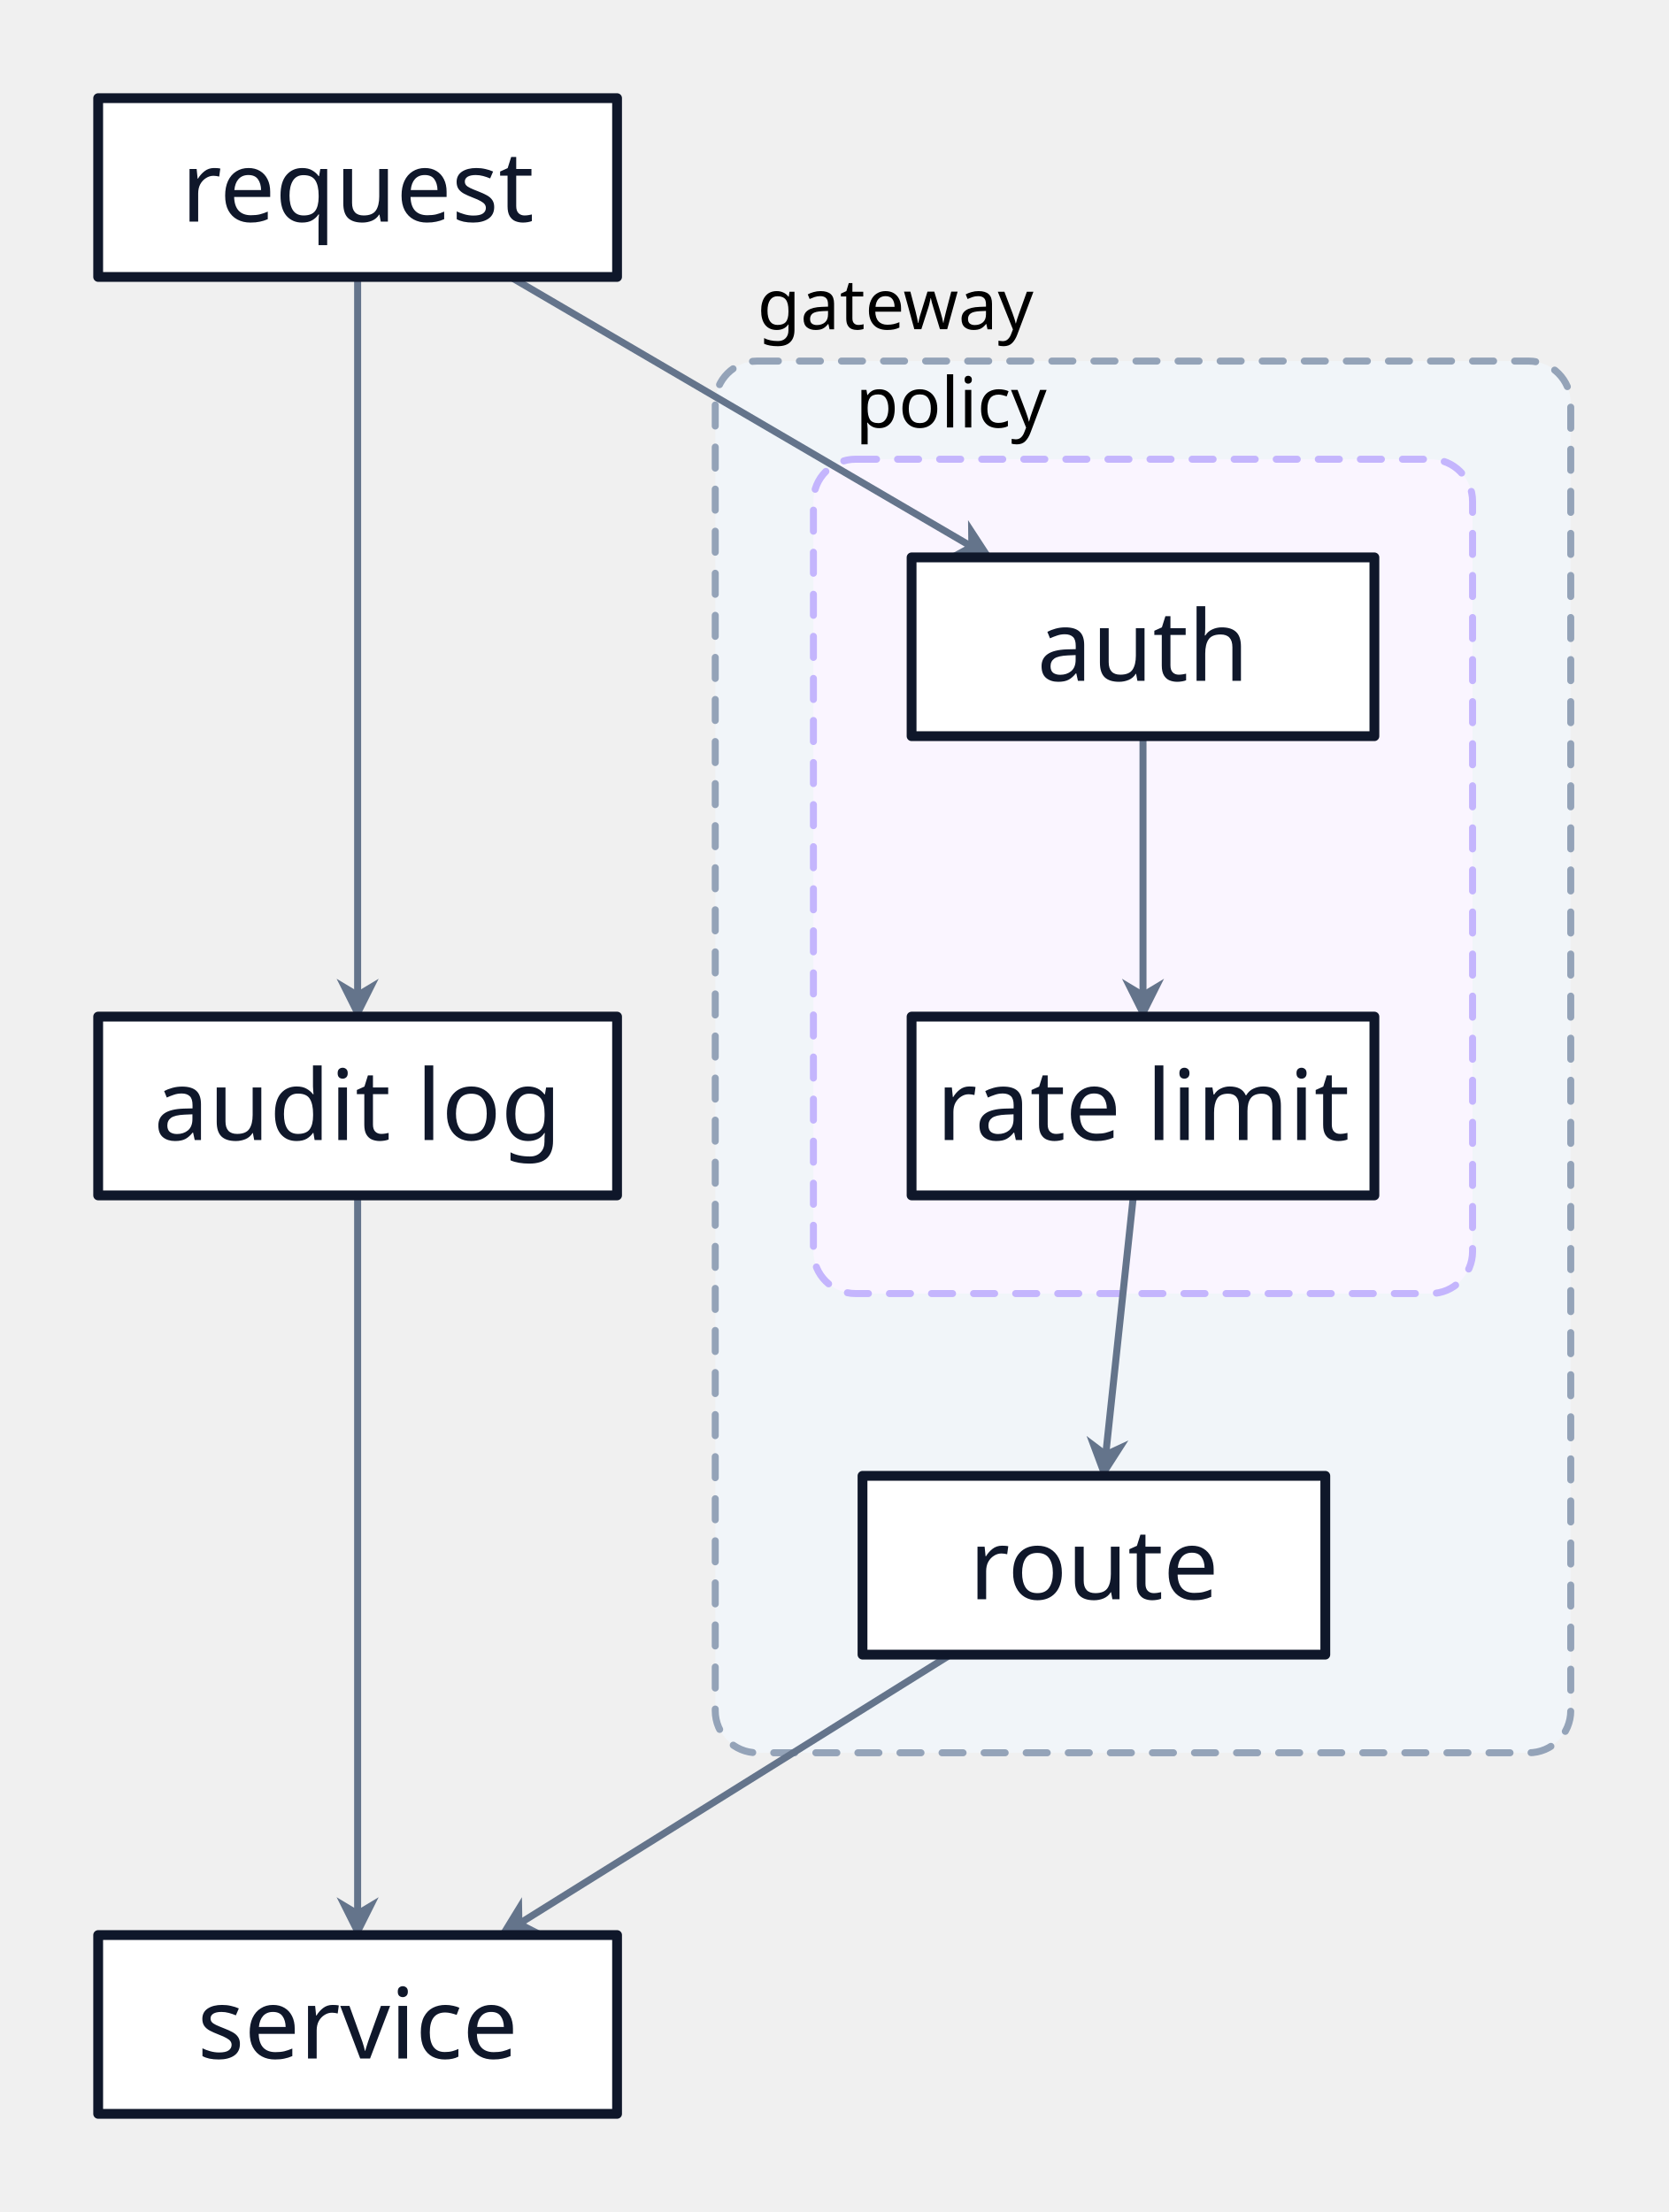
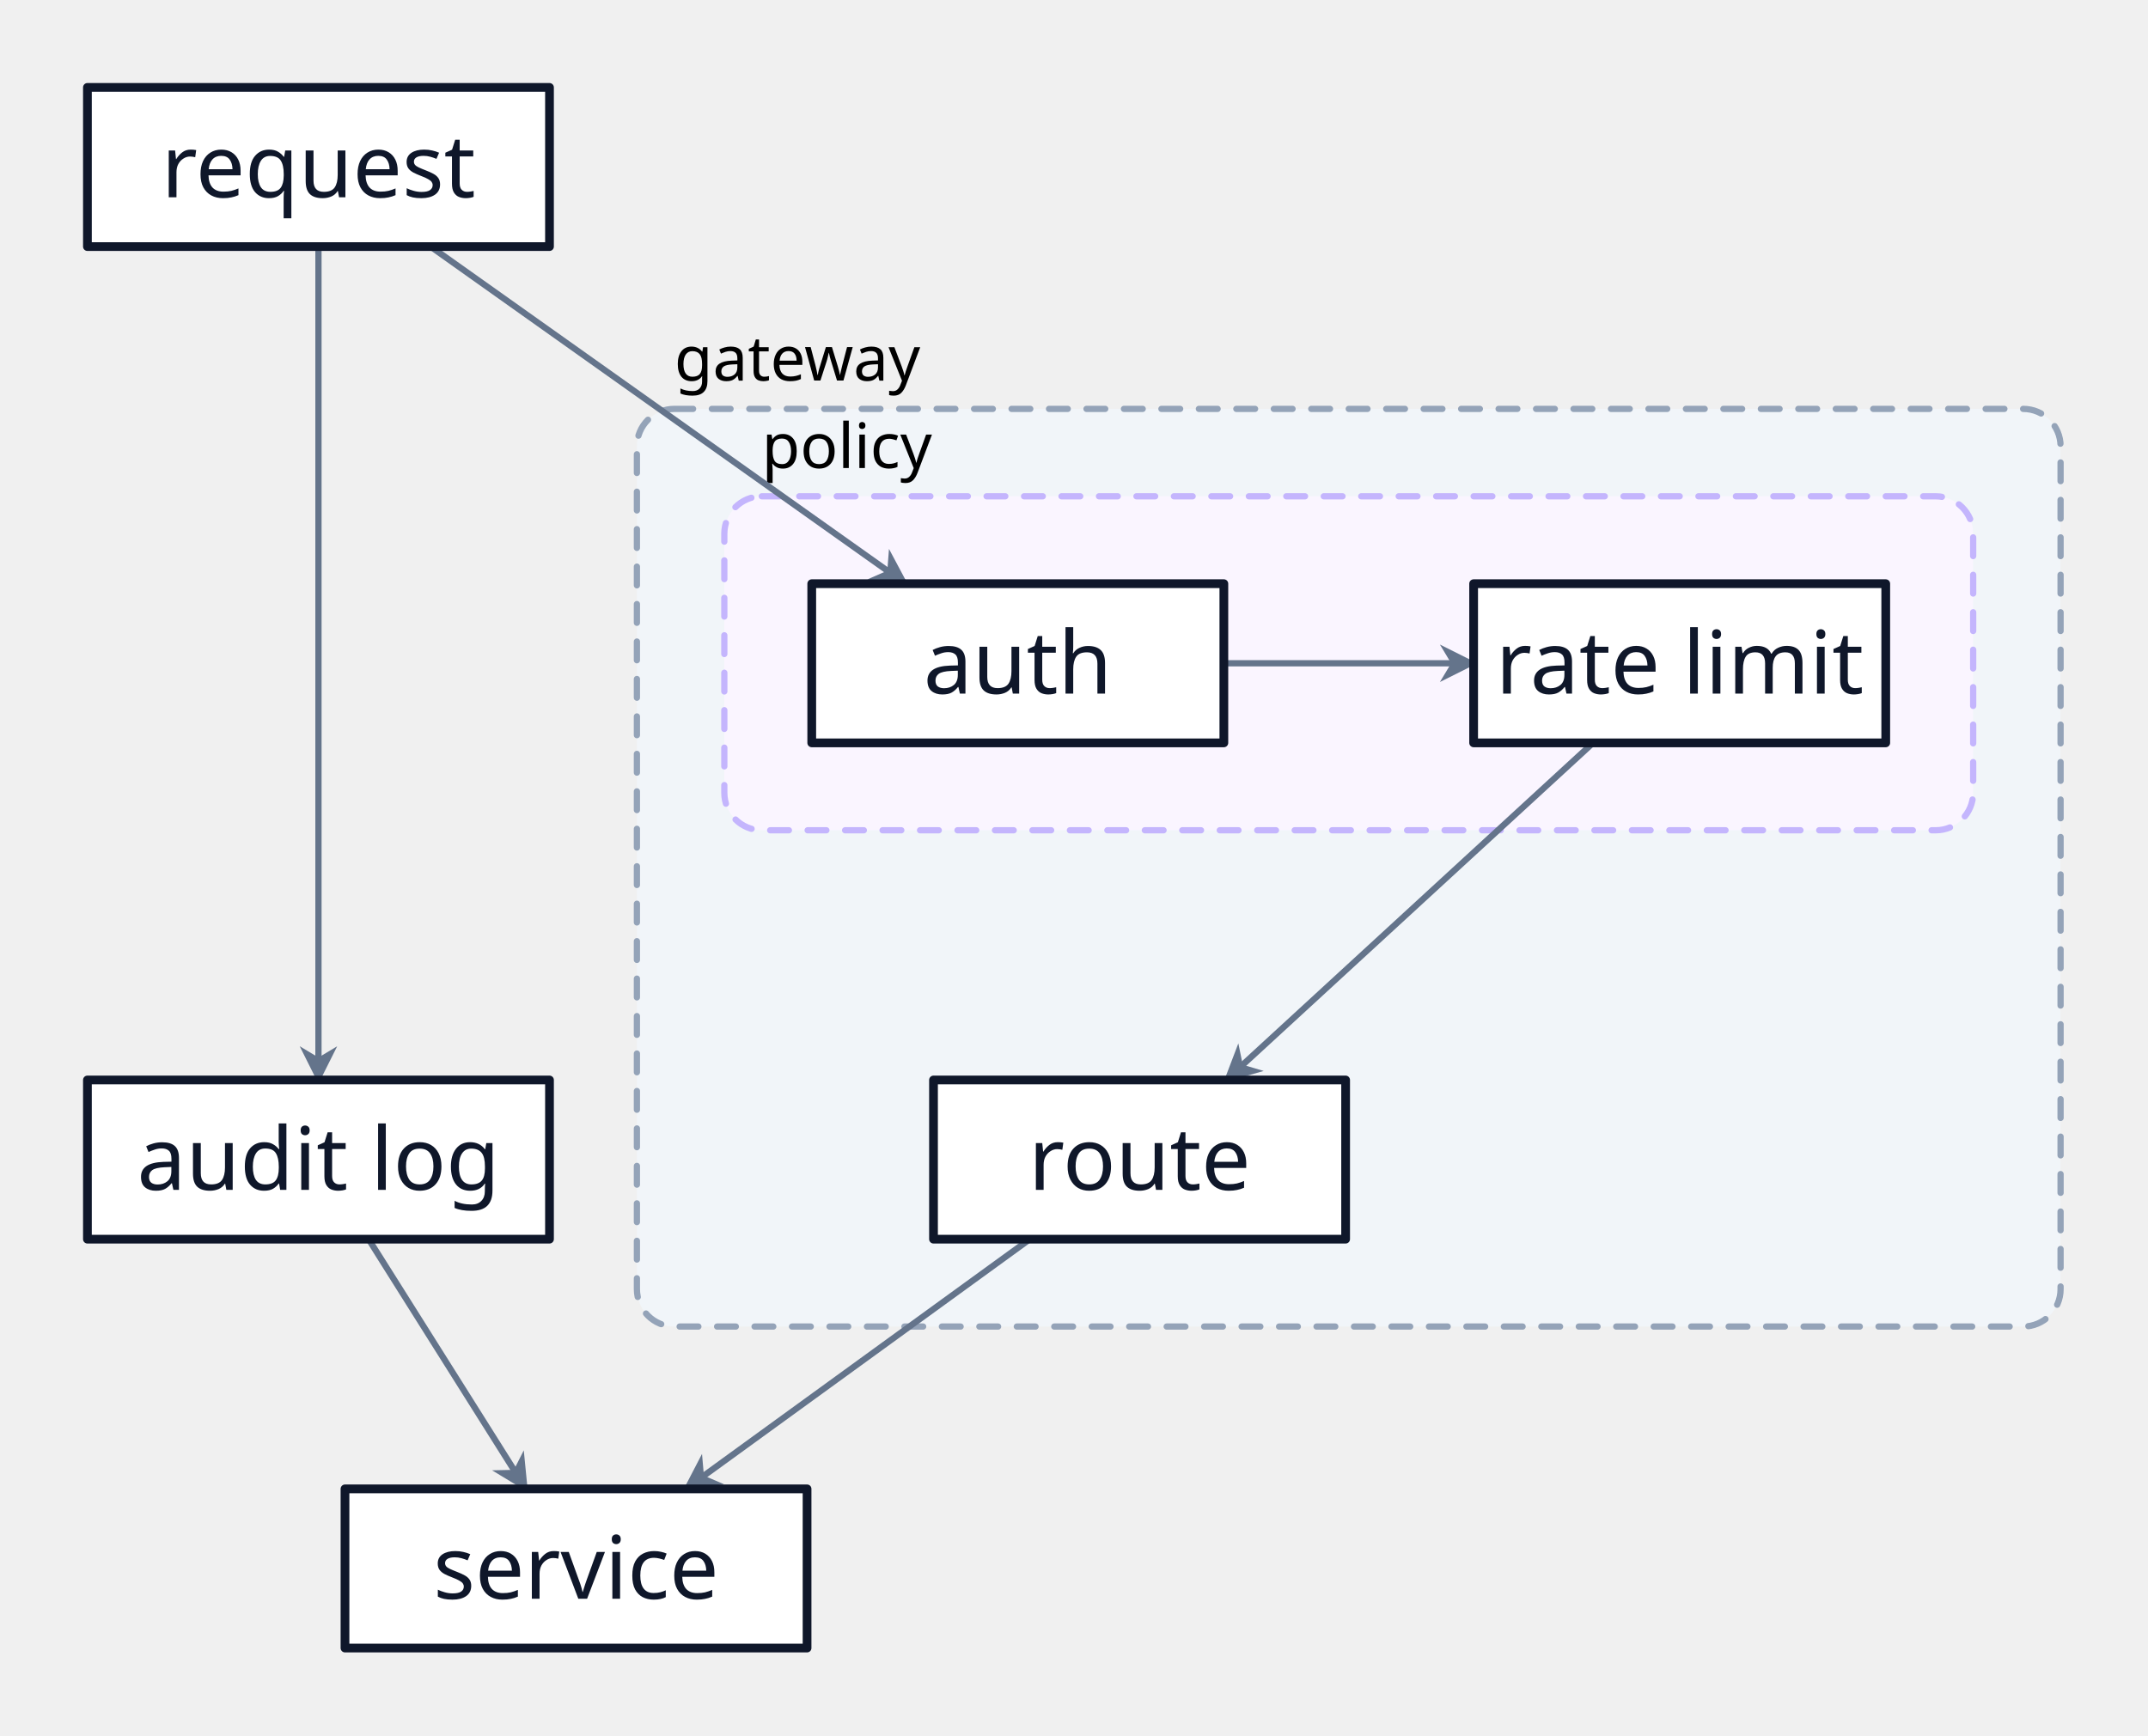
- <svg xmlns="http://www.w3.org/2000/svg" width="238" height="315.5" viewBox="10 3.25 238 315.5">
+ <svg xmlns="http://www.w3.org/2000/svg" width="344" height="278" viewBox="10 3.25 344 278">
  <defs>
    <marker markerWidth="6" markerHeight="6" viewBox="0 0 10 10" id="arrow-stealth-64748b" refX="9" refY="5" orient="auto">
      <path d="M 0 0 L 10 5 L 0 10 L 3 5 z" fill="#64748b" />
    </marker>
  </defs>
-   <rect width="122" height="198.5" stroke="#94a3b8" stroke-width="1" stroke-opacity="1" stroke-dasharray="3 3" stroke-linecap="round" stroke-linejoin="round" fill="#f1f5f9" fill-opacity="1" opacity="1" rx="6" ry="6" x="112" y="54.75" />
-   <text x="118" y="46.75" font-family="sans-serif" font-size="10" font-weight="normal" fill="#000000" text-anchor="start" dominant-baseline="middle">gateway</text>
-   <rect width="94" height="119" stroke="#c4b5fd" stroke-width="1" stroke-opacity="1" stroke-dasharray="3 3" stroke-linecap="round" stroke-linejoin="round" fill="#faf5ff" fill-opacity="1" opacity="1" rx="6" ry="6" x="126" y="68.75" />
-   <text x="132" y="60.75" font-family="sans-serif" font-size="10" font-weight="normal" fill="#000000" text-anchor="start" dominant-baseline="middle">policy</text>
+   <rect width="228" height="147" stroke="#94a3b8" stroke-width="1" stroke-opacity="1" stroke-dasharray="3 3" stroke-linecap="round" stroke-linejoin="round" fill="#f1f5f9" fill-opacity="1" opacity="1" rx="6" ry="6" x="112" y="68.75" />
+   <text x="118" y="60.75" font-family="sans-serif" font-size="10" font-weight="normal" fill="#000000" text-anchor="start" dominant-baseline="middle">gateway</text>
+   <rect width="200" height="53.5" stroke="#c4b5fd" stroke-width="1" stroke-opacity="1" stroke-dasharray="3 3" stroke-linecap="round" stroke-linejoin="round" fill="#faf5ff" fill-opacity="1" opacity="1" rx="6" ry="6" x="126" y="82.75" />
+   <text x="132" y="74.75" font-family="sans-serif" font-size="10" font-weight="normal" fill="#000000" text-anchor="start" dominant-baseline="middle">policy</text>
  <g>
-     <path d="M 82.802 42.75 L 151.198 82.75" stroke="#64748b" stroke-width="1" stroke-opacity="1" stroke-linecap="round" stroke-linejoin="round" fill="none" fill-opacity="1" opacity="1" marker-end="url(#arrow-stealth-64748b)" />
+     <path d="M 174.932 201.75 L 119.818 241.75" stroke="#64748b" stroke-width="1" stroke-opacity="1" stroke-linecap="round" stroke-linejoin="round" fill="none" fill-opacity="1" opacity="1" marker-end="url(#arrow-stealth-64748b)" />
  </g>
  <g>
-     <path d="M 173 108.25 L 173 148.25" stroke="#64748b" stroke-width="1" stroke-opacity="1" stroke-linecap="round" stroke-linejoin="round" fill="none" fill-opacity="1" opacity="1" marker-end="url(#arrow-stealth-64748b)" />
+     <path d="M 61 42.75 L 61 109.5 L 61 176.25" stroke="#64748b" stroke-width="1" stroke-opacity="1" stroke-linecap="round" stroke-linejoin="round" fill="none" fill-opacity="1" opacity="1" marker-end="url(#arrow-stealth-64748b)" />
  </g>
  <g>
-     <path d="M 171.637 173.75 L 167.363 213.75" stroke="#64748b" stroke-width="1" stroke-opacity="1" stroke-linecap="round" stroke-linejoin="round" fill="none" fill-opacity="1" opacity="1" marker-end="url(#arrow-stealth-64748b)" />
+     <path d="M 69.03 201.75 L 94.22 241.75" stroke="#64748b" stroke-width="1" stroke-opacity="1" stroke-linecap="round" stroke-linejoin="round" fill="none" fill-opacity="1" opacity="1" marker-end="url(#arrow-stealth-64748b)" />
  </g>
  <g>
-     <path d="M 145.561 239.25 L 81.439 279.25" stroke="#64748b" stroke-width="1" stroke-opacity="1" stroke-linecap="round" stroke-linejoin="round" fill="none" fill-opacity="1" opacity="1" marker-end="url(#arrow-stealth-64748b)" />
+     <path d="M 206 109.5 L 246 109.5" stroke="#64748b" stroke-width="1" stroke-opacity="1" stroke-linecap="round" stroke-linejoin="round" fill="none" fill-opacity="1" opacity="1" marker-end="url(#arrow-stealth-64748b)" />
  </g>
  <g>
-     <path d="M 61 42.75 L 61 95.5 L 61 148.25" stroke="#64748b" stroke-width="1" stroke-opacity="1" stroke-linecap="round" stroke-linejoin="round" fill="none" fill-opacity="1" opacity="1" marker-end="url(#arrow-stealth-64748b)" />
+     <path d="M 78.962 42.75 L 155.038 96.75" stroke="#64748b" stroke-width="1" stroke-opacity="1" stroke-linecap="round" stroke-linejoin="round" fill="none" fill-opacity="1" opacity="1" marker-end="url(#arrow-stealth-64748b)" />
  </g>
  <g>
-     <path d="M 61 173.75 L 61 226.5 L 61 279.25" stroke="#64748b" stroke-width="1" stroke-opacity="1" stroke-linecap="round" stroke-linejoin="round" fill="none" fill-opacity="1" opacity="1" marker-end="url(#arrow-stealth-64748b)" />
+     <path d="M 265.127 122.25 L 206.373 176.25" stroke="#64748b" stroke-width="1" stroke-opacity="1" stroke-linecap="round" stroke-linejoin="round" fill="none" fill-opacity="1" opacity="1" marker-end="url(#arrow-stealth-64748b)" />
  </g>
  <g>
    <path d="M 24 17.25 L 98 17.25 L 98 42.75 L 24 42.75 Z" stroke="#0f172a" stroke-width="1.4" stroke-opacity="1" stroke-linecap="round" stroke-linejoin="round" fill="#ffffff" fill-opacity="1" opacity="1" />
    <text text-anchor="middle" dominant-baseline="middle" x="61" y="30" font-family="sans-serif" font-size="14" font-weight="normal" fill="#0f172a">request</text>
  </g>
  <g>
-     <path d="M 140 82.75 L 206 82.75 L 206 108.25 L 140 108.25 Z" stroke="#0f172a" stroke-width="1.4" stroke-opacity="1" stroke-linecap="round" stroke-linejoin="round" fill="#ffffff" fill-opacity="1" opacity="1" />
-     <text text-anchor="middle" dominant-baseline="middle" x="173" y="95.5" font-family="sans-serif" font-size="14" font-weight="normal" fill="#0f172a">auth</text>
+     <path d="M 159.5 176.25 L 225.5 176.25 L 225.5 201.75 L 159.5 201.75 Z" stroke="#0f172a" stroke-width="1.4" stroke-opacity="1" stroke-linecap="round" stroke-linejoin="round" fill="#ffffff" fill-opacity="1" opacity="1" />
+     <text text-anchor="middle" dominant-baseline="middle" x="192.5" y="189" font-family="sans-serif" font-size="14" font-weight="normal" fill="#0f172a">route</text>
  </g>
  <g>
-     <path d="M 140 148.25 L 206 148.25 L 206 173.75 L 140 173.75 Z" stroke="#0f172a" stroke-width="1.4" stroke-opacity="1" stroke-linecap="round" stroke-linejoin="round" fill="#ffffff" fill-opacity="1" opacity="1" />
-     <text text-anchor="middle" dominant-baseline="middle" x="173" y="161" font-family="sans-serif" font-size="14" font-weight="normal" fill="#0f172a">rate limit</text>
+     <path d="M 65.25 241.75 L 139.25 241.75 L 139.25 267.25 L 65.25 267.25 Z" stroke="#0f172a" stroke-width="1.4" stroke-opacity="1" stroke-linecap="round" stroke-linejoin="round" fill="#ffffff" fill-opacity="1" opacity="1" />
+     <text text-anchor="middle" dominant-baseline="middle" x="102.25" y="254.5" font-family="sans-serif" font-size="14" font-weight="normal" fill="#0f172a">service</text>
  </g>
  <g>
-     <path d="M 133 213.75 L 199 213.75 L 199 239.25 L 133 239.25 Z" stroke="#0f172a" stroke-width="1.4" stroke-opacity="1" stroke-linecap="round" stroke-linejoin="round" fill="#ffffff" fill-opacity="1" opacity="1" />
-     <text text-anchor="middle" dominant-baseline="middle" x="166" y="226.5" font-family="sans-serif" font-size="14" font-weight="normal" fill="#0f172a">route</text>
+     <path d="M 24 176.25 L 98 176.25 L 98 201.75 L 24 201.75 Z" stroke="#0f172a" stroke-width="1.4" stroke-opacity="1" stroke-linecap="round" stroke-linejoin="round" fill="#ffffff" fill-opacity="1" opacity="1" />
+     <text text-anchor="middle" dominant-baseline="middle" x="61" y="189" font-family="sans-serif" font-size="14" font-weight="normal" fill="#0f172a">audit log</text>
  </g>
  <g>
-     <path d="M 24 279.25 L 98 279.25 L 98 304.75 L 24 304.75 Z" stroke="#0f172a" stroke-width="1.4" stroke-opacity="1" stroke-linecap="round" stroke-linejoin="round" fill="#ffffff" fill-opacity="1" opacity="1" />
-     <text text-anchor="middle" dominant-baseline="middle" x="61" y="292" font-family="sans-serif" font-size="14" font-weight="normal" fill="#0f172a">service</text>
+     <path d="M 140 96.75 L 206 96.75 L 206 122.25 L 140 122.25 Z" stroke="#0f172a" stroke-width="1.4" stroke-opacity="1" stroke-linecap="round" stroke-linejoin="round" fill="#ffffff" fill-opacity="1" opacity="1" />
+     <text text-anchor="middle" dominant-baseline="middle" x="173" y="109.5" font-family="sans-serif" font-size="14" font-weight="normal" fill="#0f172a">auth</text>
  </g>
  <g>
-     <path d="M 24 148.25 L 98 148.25 L 98 173.75 L 24 173.75 Z" stroke="#0f172a" stroke-width="1.4" stroke-opacity="1" stroke-linecap="round" stroke-linejoin="round" fill="#ffffff" fill-opacity="1" opacity="1" />
-     <text text-anchor="middle" dominant-baseline="middle" x="61" y="161" font-family="sans-serif" font-size="14" font-weight="normal" fill="#0f172a">audit log</text>
+     <path d="M 246 96.75 L 312 96.75 L 312 122.25 L 246 122.25 Z" stroke="#0f172a" stroke-width="1.4" stroke-opacity="1" stroke-linecap="round" stroke-linejoin="round" fill="#ffffff" fill-opacity="1" opacity="1" />
+     <text text-anchor="middle" dominant-baseline="middle" x="279" y="109.5" font-family="sans-serif" font-size="14" font-weight="normal" fill="#0f172a">rate limit</text>
  </g>
</svg>
